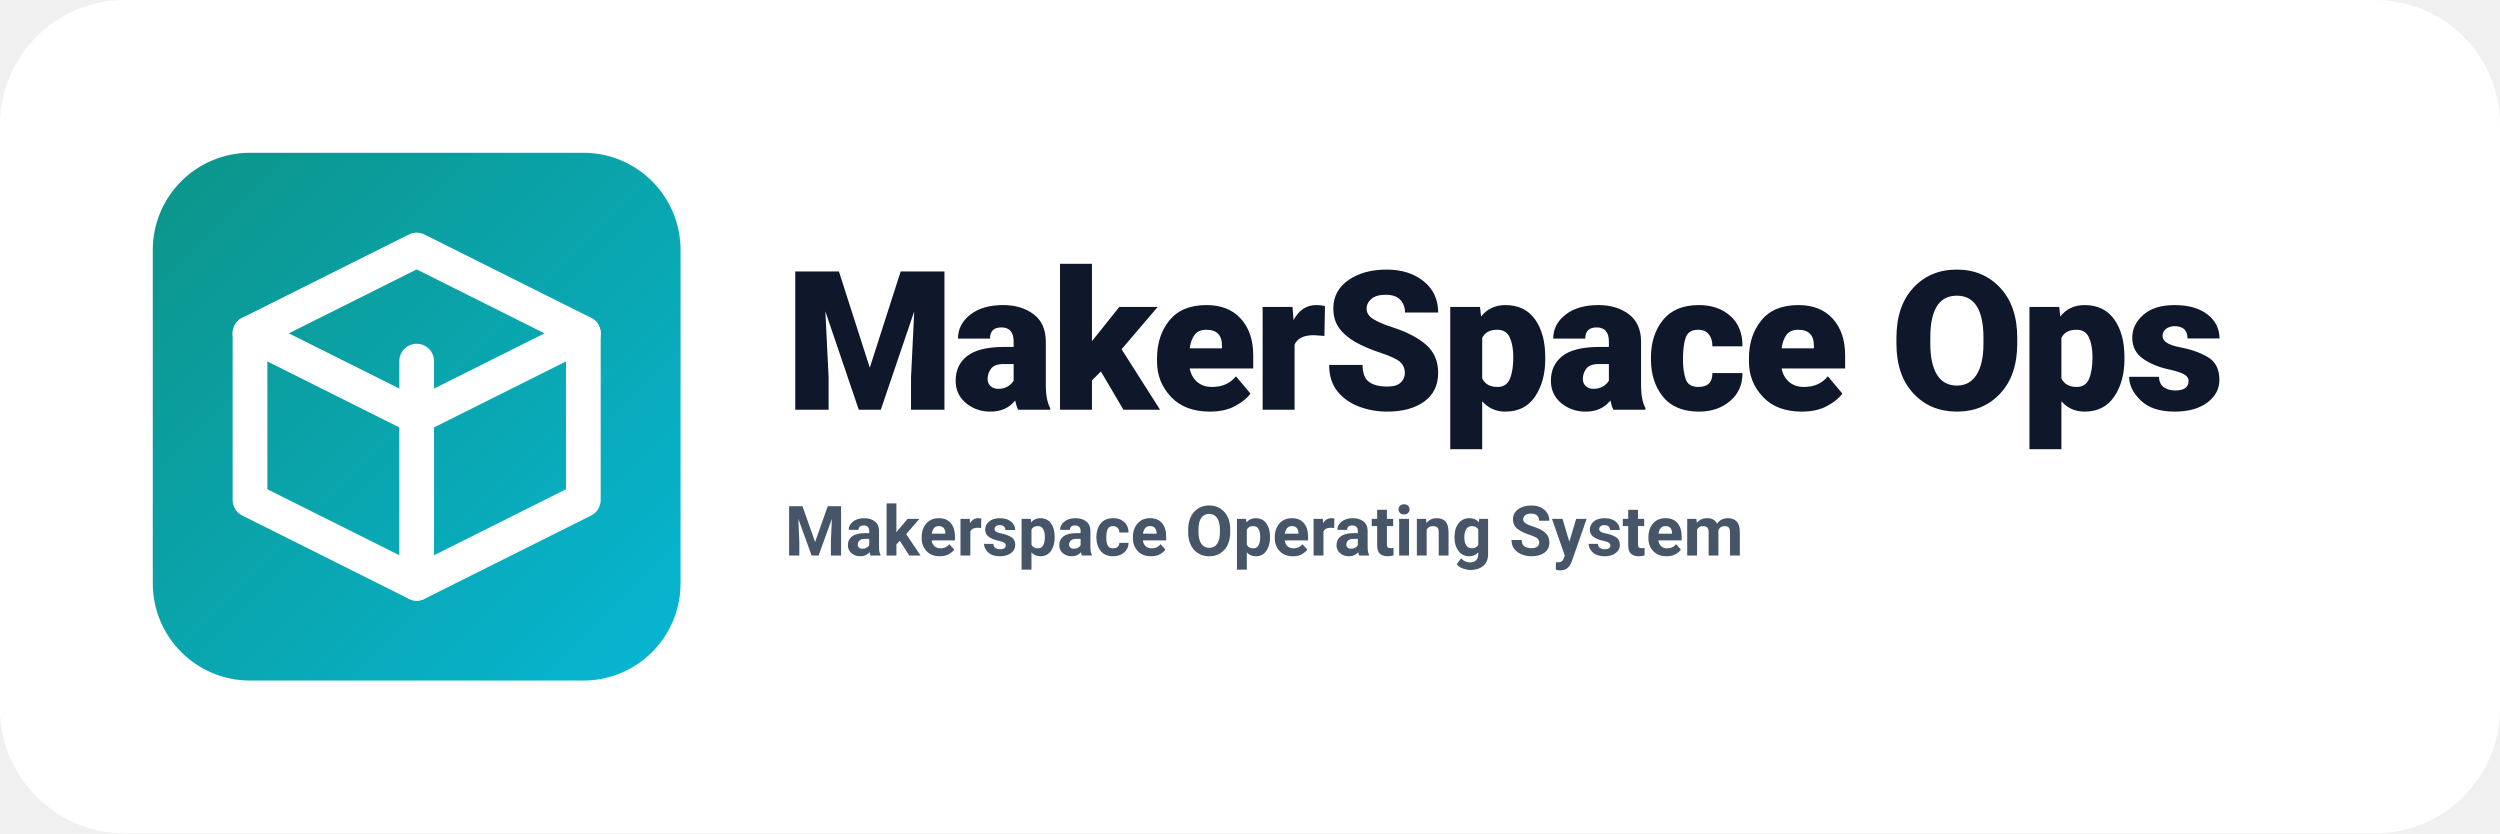
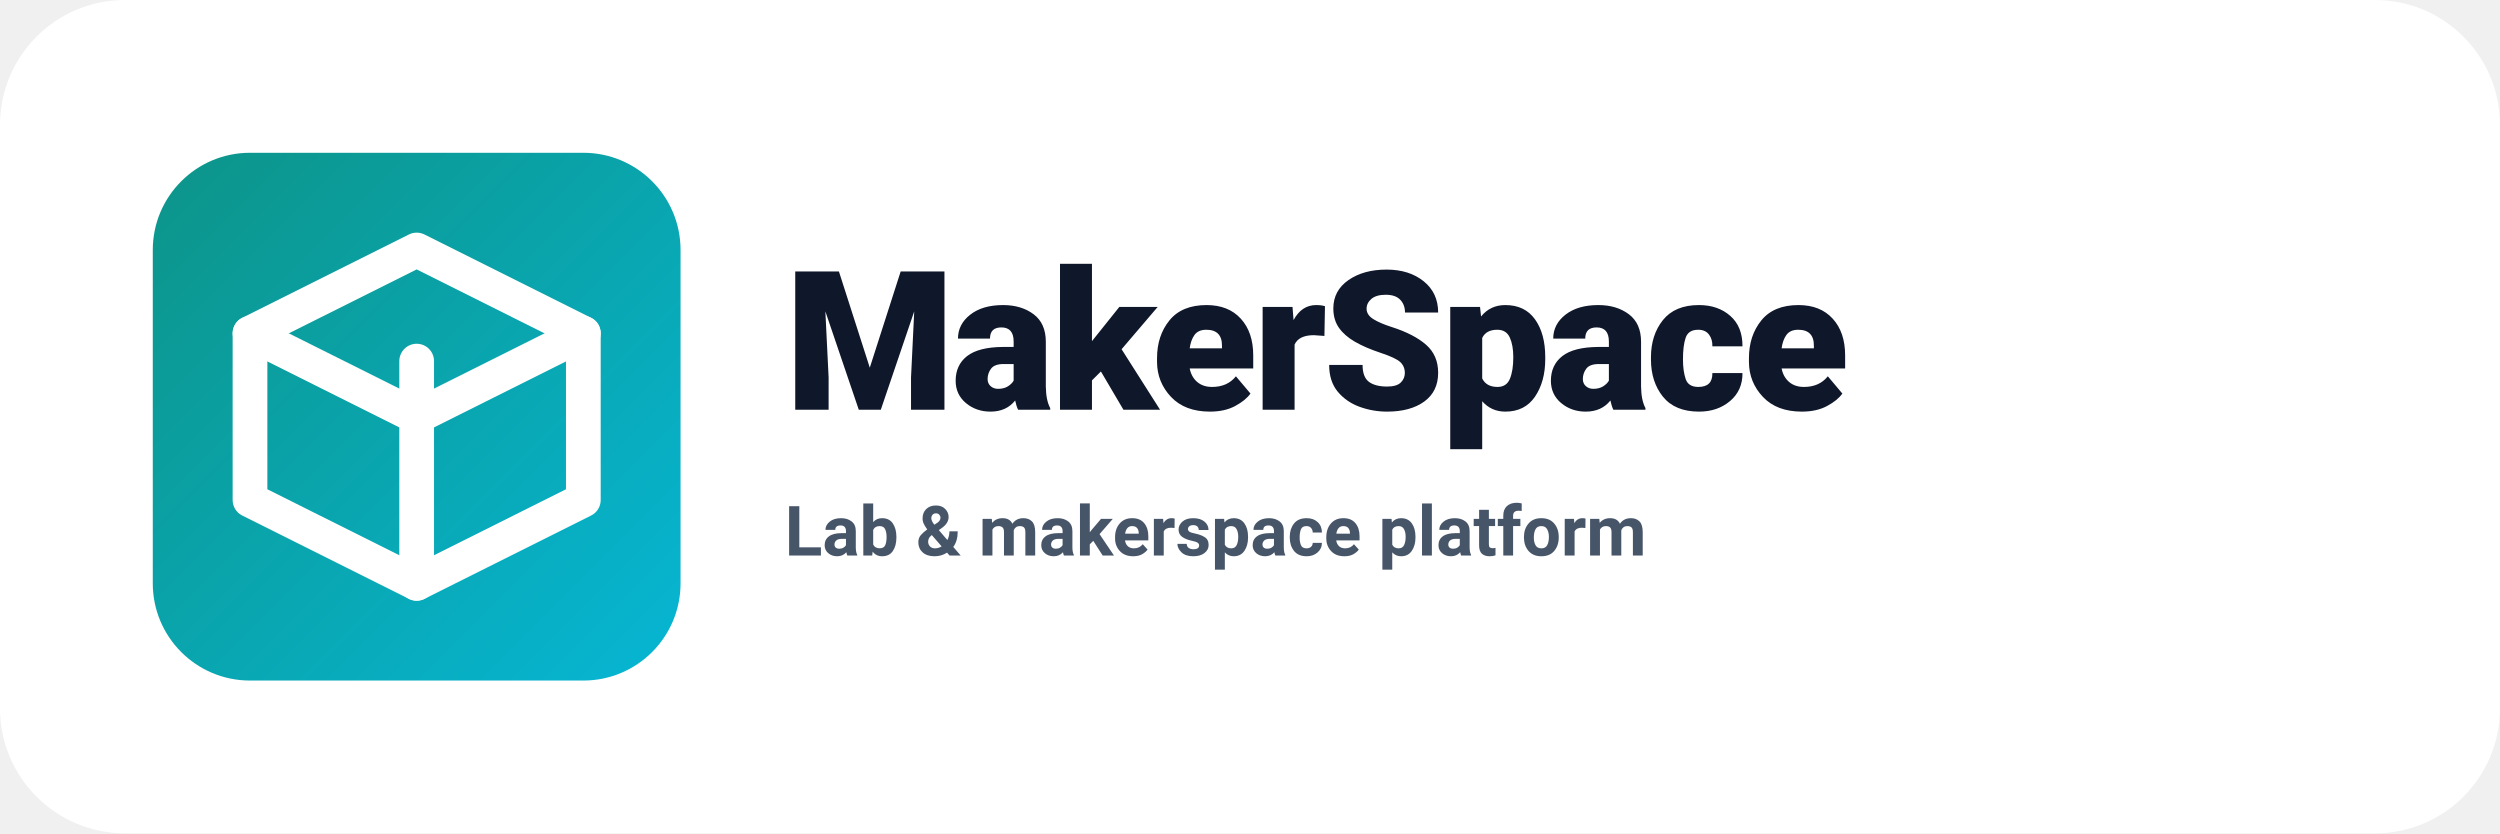
- <svg xmlns="http://www.w3.org/2000/svg" width="720" height="240" viewBox="0 0 720 240" role="img" aria-label="MakerSpace Ops">
+ <svg xmlns="http://www.w3.org/2000/svg" width="720" height="240" viewBox="0 0 720 240" role="img" aria-label="MakerSpace">
  <defs>
    <linearGradient id="mso" x1="0" y1="0" x2="1" y2="1">
      <stop offset="0" stop-color="#0d9488" />
      <stop offset="1" stop-color="#06b6d4" />
    </linearGradient>
  </defs>
  <rect width="720" height="240" rx="36" fill="#ffffff" />
  <g transform="translate(44 44)">
    <rect x="0" y="0" width="152" height="152" rx="28" fill="url(#mso)" />
    <path d="M76 28L28 52v48l48 24 48-24V52L76 28z" fill="none" stroke="#ffffff" stroke-width="10" stroke-linecap="round" stroke-linejoin="round" />
    <path d="M76 60v64M28 52l48 24 48-24" fill="none" stroke="#ffffff" stroke-width="10" stroke-linecap="round" stroke-linejoin="round" />
  </g>
  <g fill="#0f172a" font-family="ui-sans-serif, system-ui, -apple-system, Segoe UI, Roboto, Arial, sans-serif">
-     <text x="226" y="118" font-size="56" font-weight="800" letter-spacing="-0.02em">MakerSpace Ops</text>
-     <text x="226" y="160" font-size="20" font-weight="600" fill="#475569">Makerspace Operating System</text>
+     <text x="226" y="118" font-size="56" font-weight="800" letter-spacing="-0.02em">MakerSpace</text>
+     <text x="226" y="160" font-size="20" font-weight="600" fill="#475569">Lab &amp; makerspace platform</text>
  </g>
</svg>
